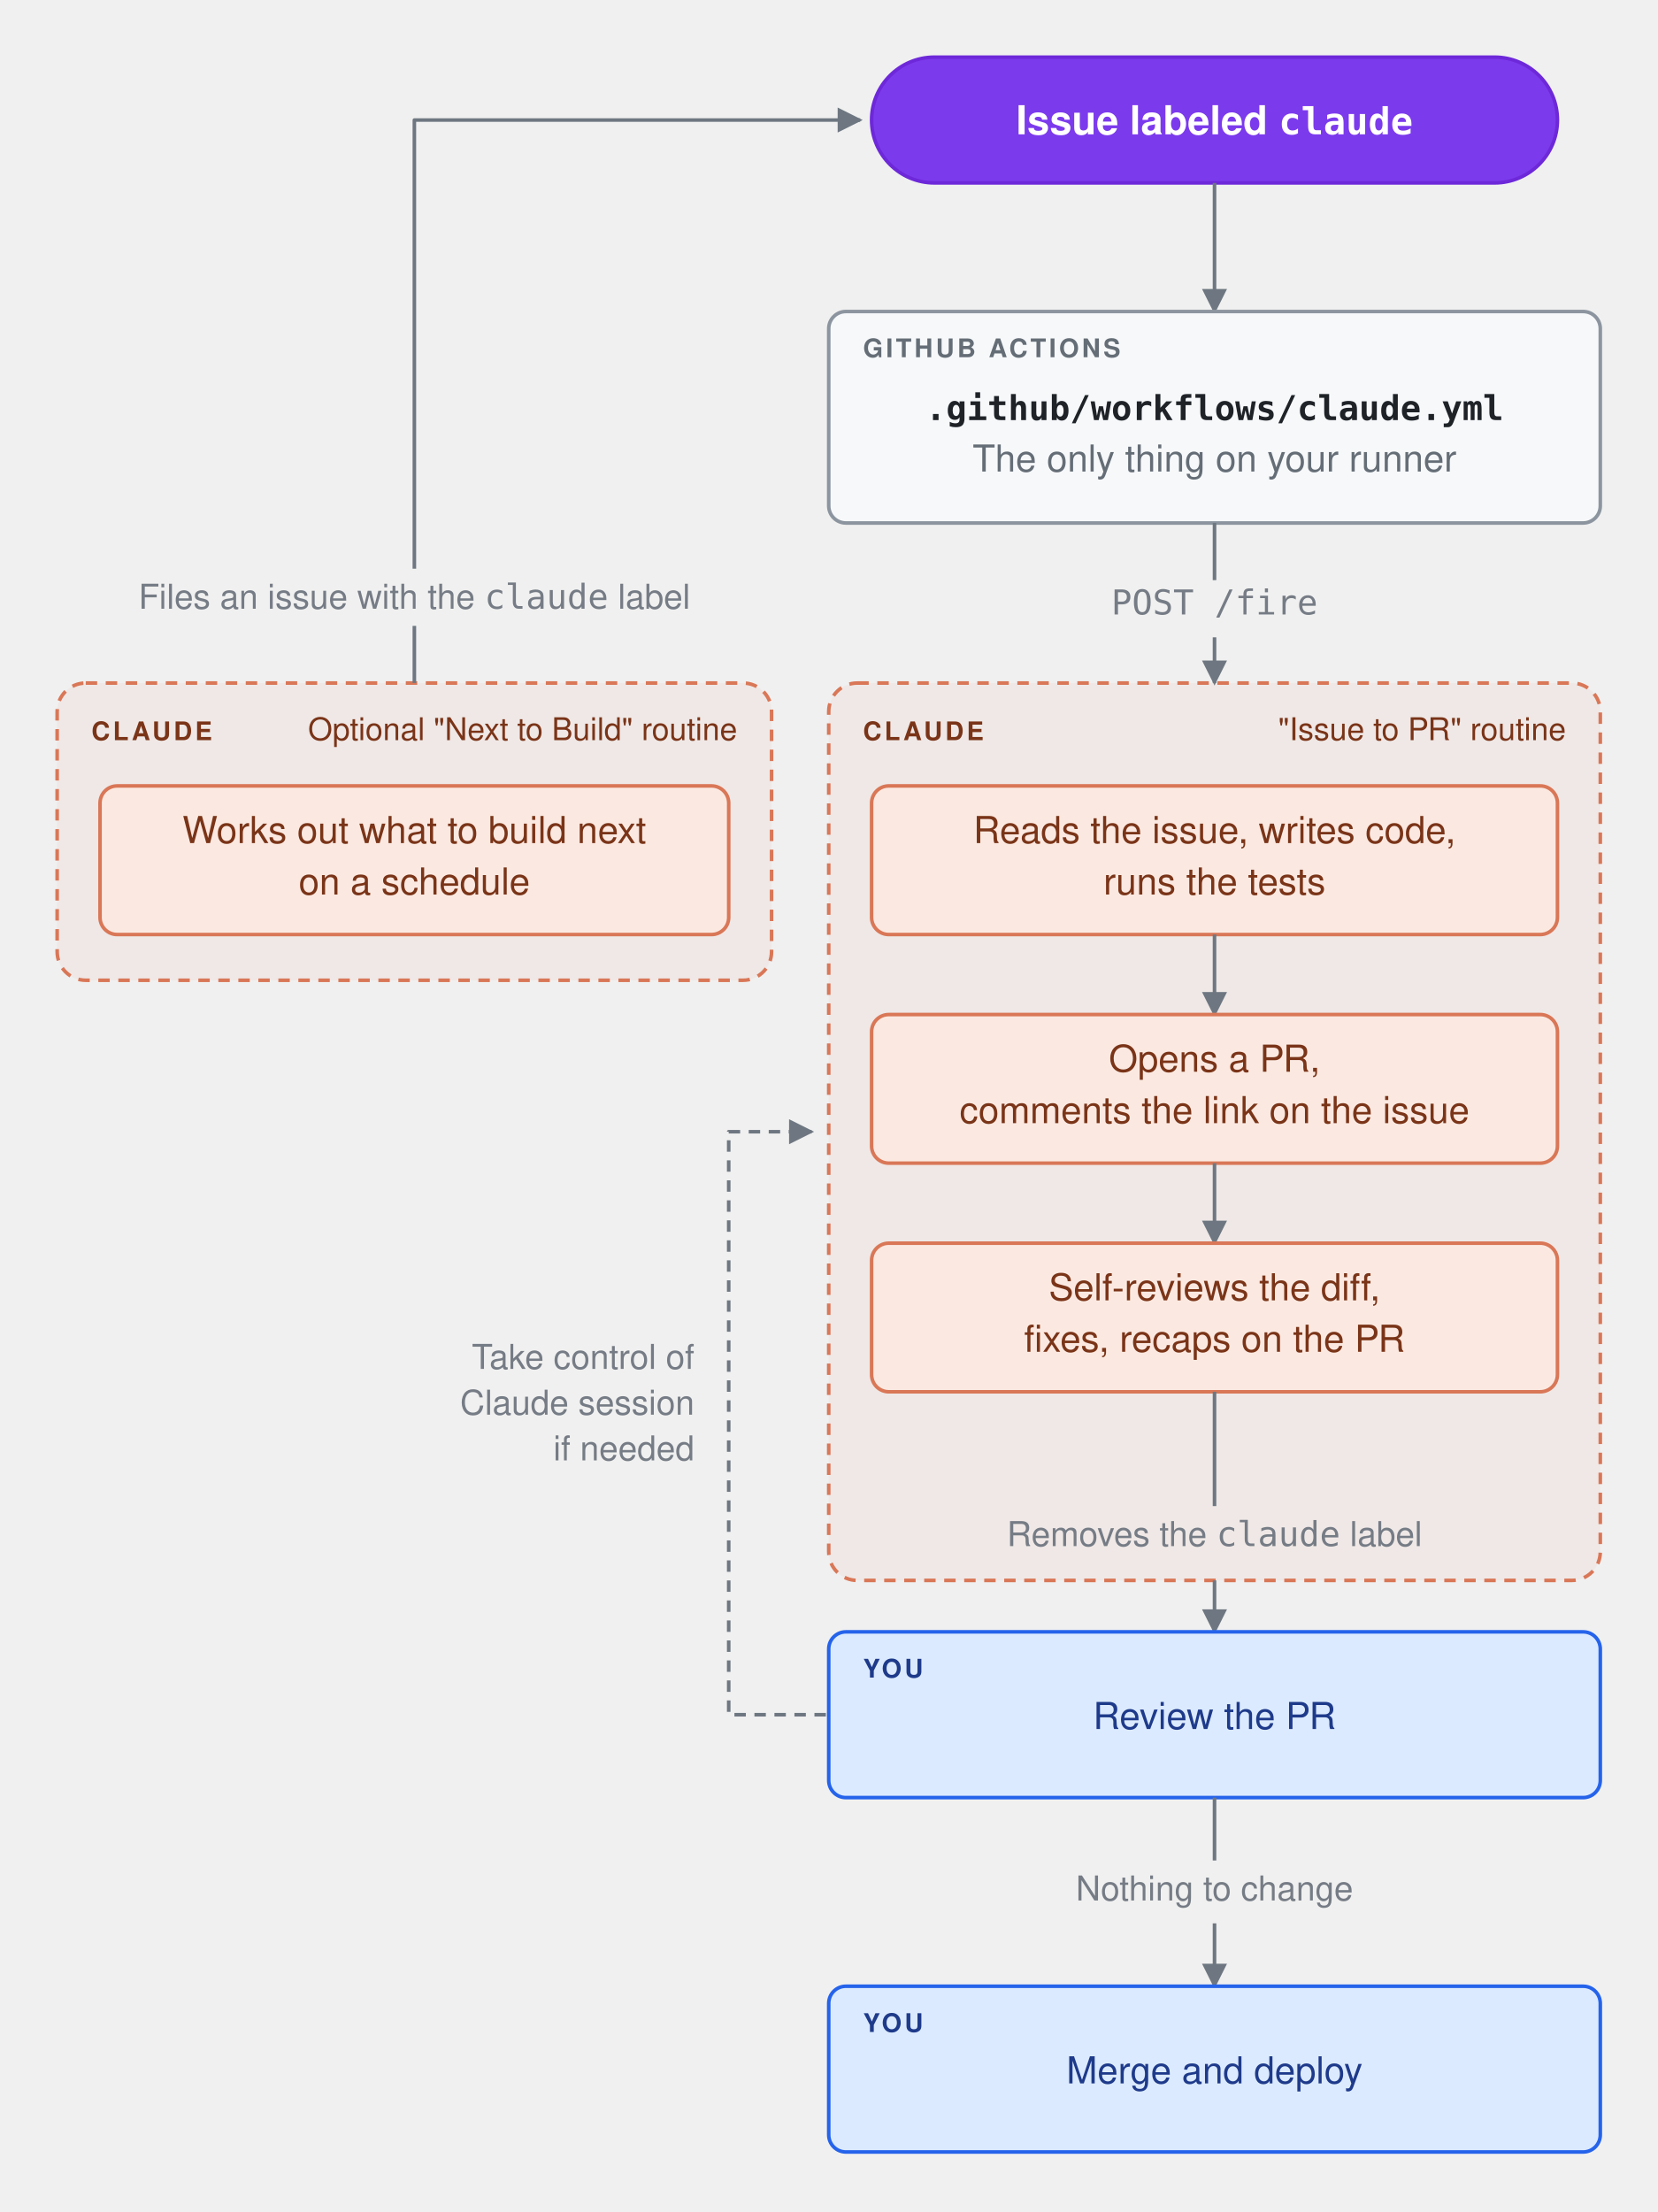
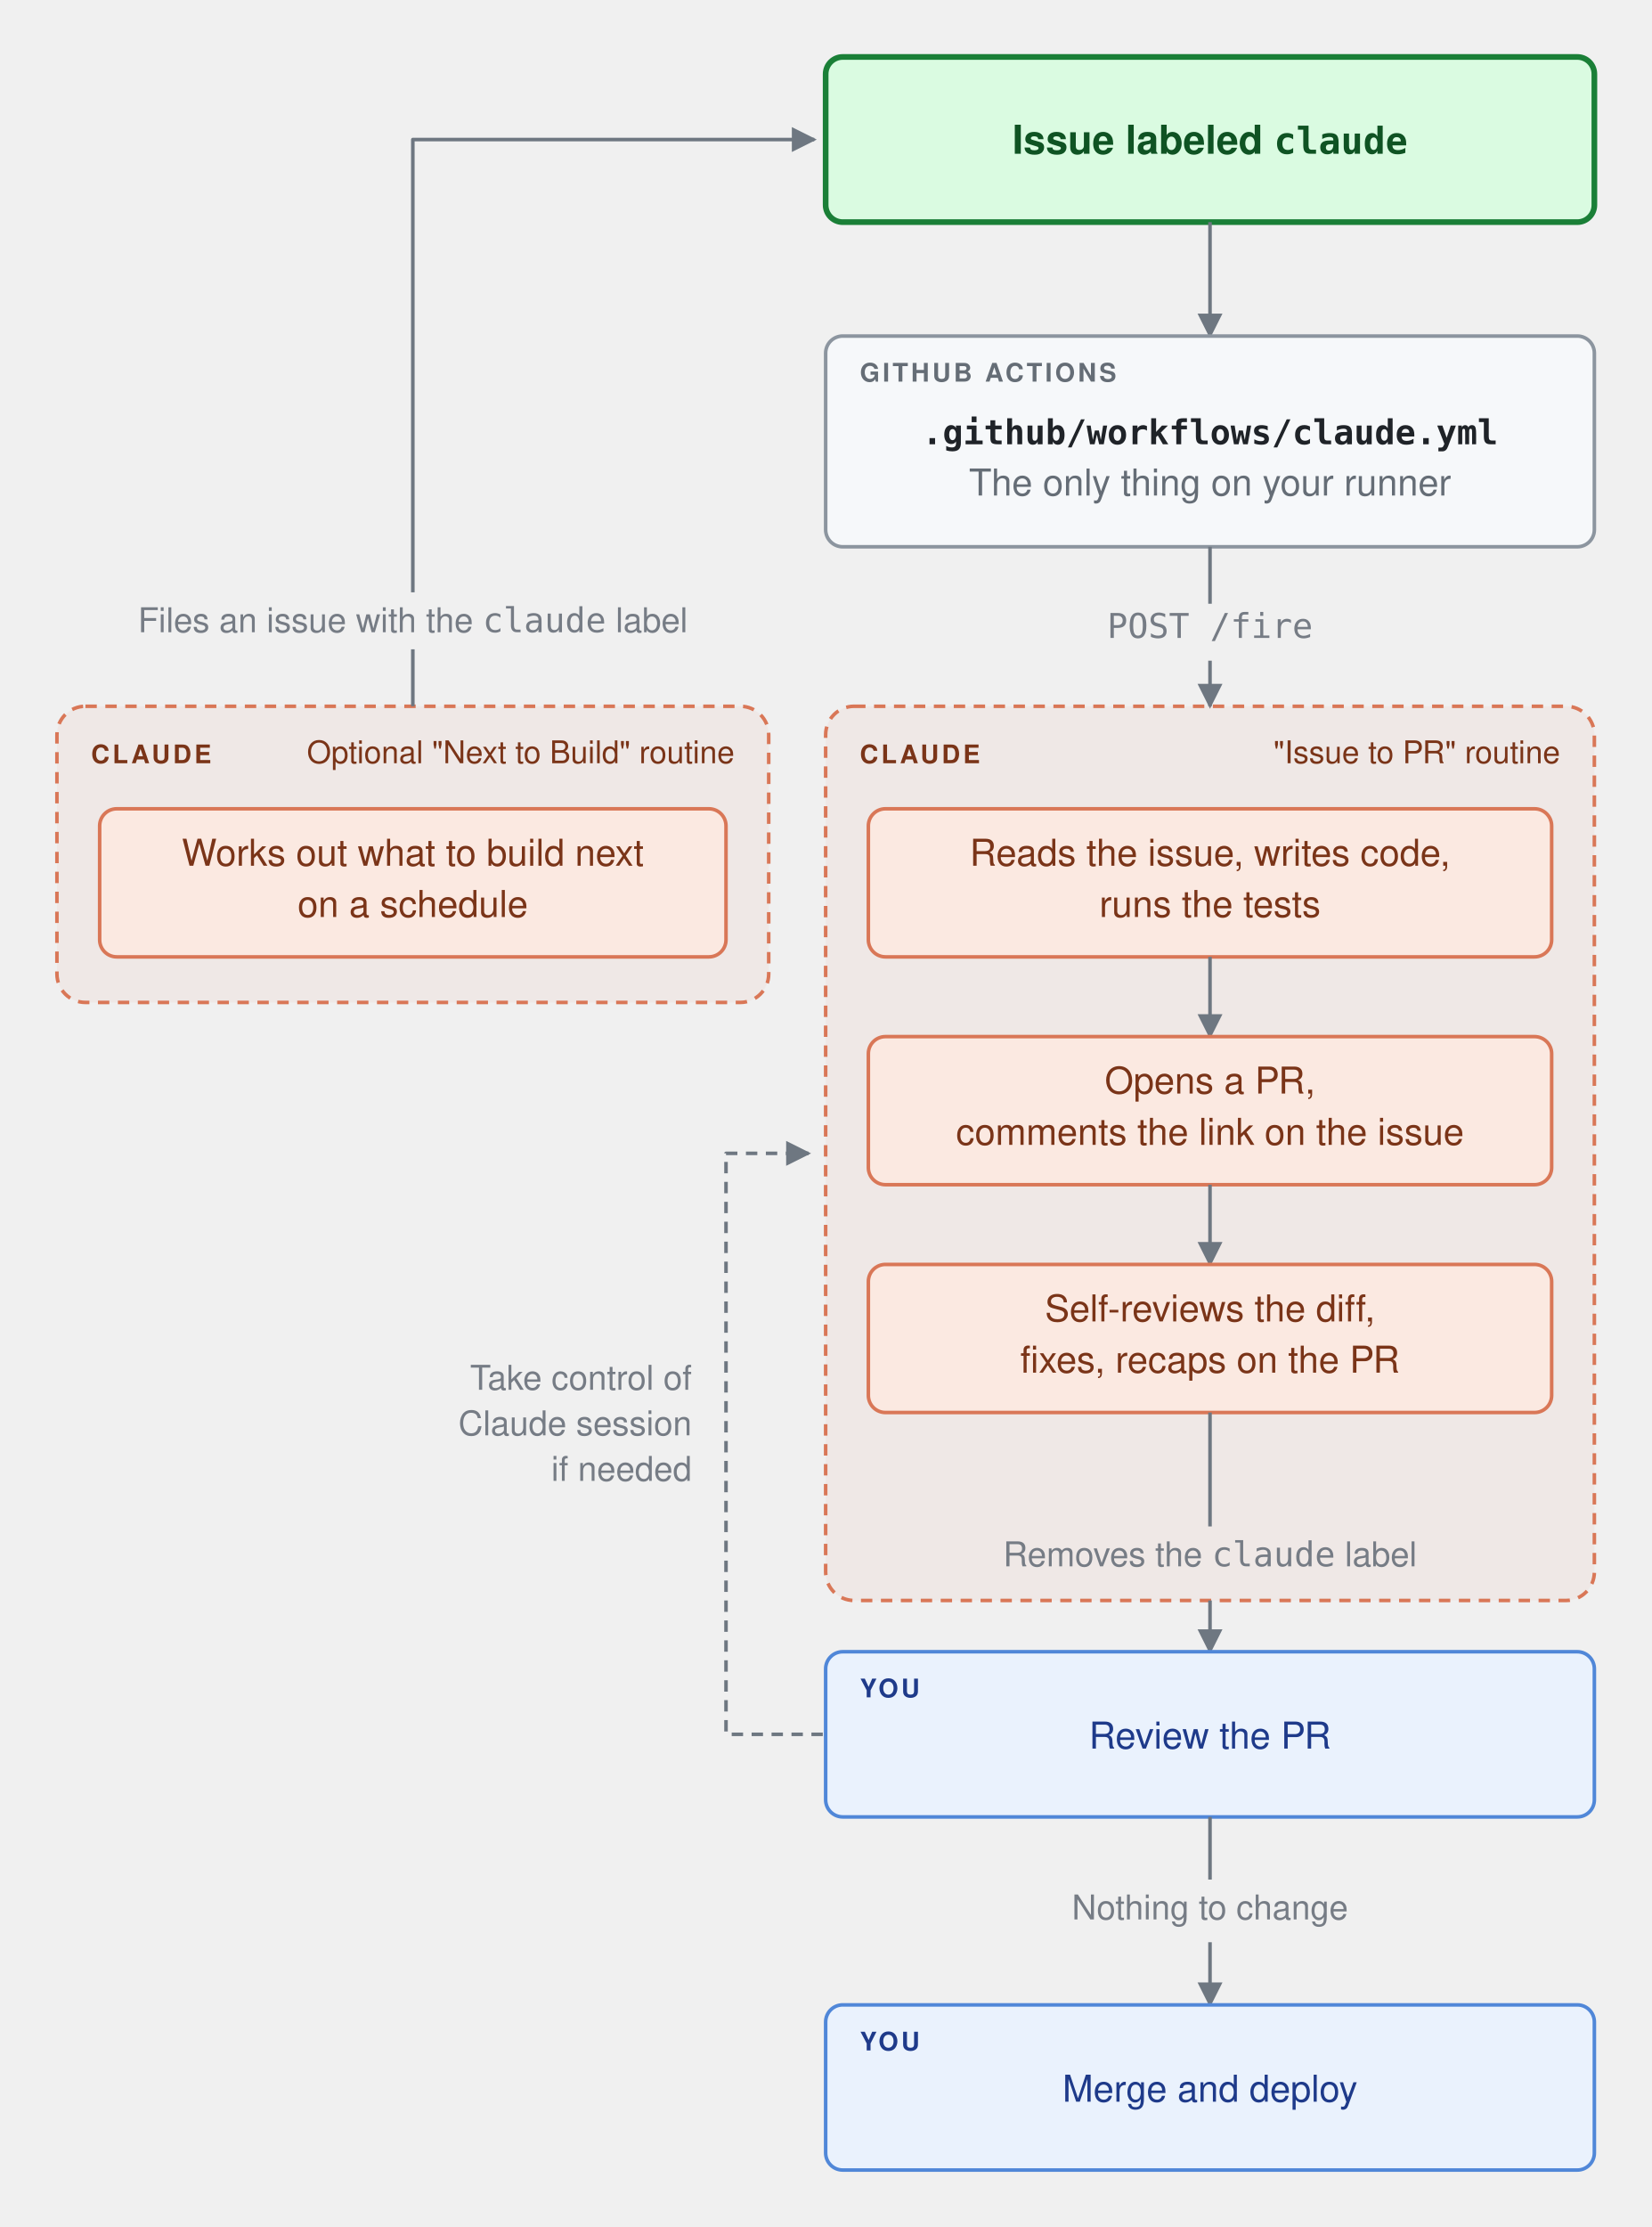
- <svg xmlns="http://www.w3.org/2000/svg" viewBox="0 0 580 774" width="580" height="774" role="img" aria-label="Optionally, the Next to Build routine works out what to build next on a schedule and files an issue with the claude label. An issue labeled claude is the trigger, whether a human, a bot or that routine applies it; a GitHub Actions workflow POSTs /fire; the Issue to PR routine reads the issue, writes code, runs the tests, opens a PR, self-reviews it and removes the label. The human reviews the PR: if nothing needs to change they merge and deploy, otherwise they take control of the Claude session.">
+ <svg xmlns="http://www.w3.org/2000/svg" viewBox="0 0 580 782" width="580" height="782" role="img" aria-label="Optionally, the Next to Build routine works out what to build next on a schedule and files an issue with the claude label. An issue labeled claude is the trigger, whether a human, a bot or that routine applies it; a GitHub Actions workflow POSTs /fire; the Issue to PR routine reads the issue, writes code, runs the tests, opens a PR, self-reviews it and removes the label. The human reviews the PR: if nothing needs to change they merge and deploy, otherwise they take control of the Claude session.">
  <defs>
    <marker id="l-arrow" viewBox="0 0 10 10" refX="9" refY="5" markerWidth="7" markerHeight="7" orient="auto-start-reverse">
      <path d="M0,0 L10,5 L0,10 z" fill="#6e7781" />
    </marker>
  </defs>
  <g font-family="ui-sans-serif, -apple-system, 'Segoe UI', Helvetica, Arial, sans-serif">
-     <rect x="20" y="239" width="250" height="104" rx="10" fill="rgba(217,119,87,0.07)" stroke="#d97757" stroke-width="1.25" stroke-dasharray="4 3" />
-     <text x="32" y="259" font-size="9" font-weight="600" letter-spacing="1" fill="#7a3418">CLAUDE</text>
-     <text x="258" y="259" font-size="11" text-anchor="end" fill="#7a3418">Optional "Next to Build" routine</text>
-     <rect x="35" y="275" width="220" height="52" rx="6" fill="#fbe9e1" stroke="#d97757" stroke-width="1.25" />
-     <text x="145" y="295" font-size="13" text-anchor="middle" fill="#7a3418">Works out what to build next</text>
-     <text x="145" y="313" font-size="13" text-anchor="middle" fill="#7a3418">on a schedule</text>
-     <line x1="145" y1="239" x2="145" y2="219" stroke="#6e7781" stroke-width="1.25" />
-     <text x="145" y="213" font-size="12" text-anchor="middle" fill="#767c85">Files an issue with the <tspan font-family="ui-monospace, SFMono-Regular, Menlo, Consolas, monospace" font-size="12">claude</tspan> label</text>
-     <path d="M145,199 V42 H301" fill="none" stroke="#6e7781" stroke-width="1.25" stroke-linejoin="round" marker-end="url(#l-arrow)" />
-     <rect x="305" y="20" width="240" height="44" rx="22" fill="#7c3aed" stroke="#6d28d9" stroke-width="1.25" />
-     <text x="425" y="47" font-size="14" font-weight="600" text-anchor="middle" fill="#ffffff">Issue labeled <tspan font-family="ui-monospace, SFMono-Regular, Menlo, Consolas, monospace" font-size="13">claude</tspan>
+     <rect x="20" y="248" width="250" height="104" rx="10" fill="rgba(217,119,87,0.07)" stroke="#d97757" stroke-width="1.25" stroke-dasharray="4 3" />
+     <text x="32" y="268" font-size="9" font-weight="600" letter-spacing="1" fill="#7a3418">CLAUDE</text>
+     <text x="258" y="268" font-size="11" text-anchor="end" fill="#7a3418">Optional "Next to Build" routine</text>
+     <rect x="35" y="284" width="220" height="52" rx="6" fill="#fbe9e1" stroke="#d97757" stroke-width="1.25" />
+     <text x="145" y="304" font-size="13" text-anchor="middle" fill="#7a3418">Works out what to build next</text>
+     <text x="145" y="322" font-size="13" text-anchor="middle" fill="#7a3418">on a schedule</text>
+     <line x1="145" y1="248" x2="145" y2="228" stroke="#6e7781" stroke-width="1.25" />
+     <text x="145" y="222" font-size="12" text-anchor="middle" fill="#767c85">Files an issue with the <tspan font-family="ui-monospace, SFMono-Regular, Menlo, Consolas, monospace" font-size="12">claude</tspan> label</text>
+     <path d="M145,208 V49 H286" fill="none" stroke="#6e7781" stroke-width="1.25" stroke-linejoin="round" marker-end="url(#l-arrow)" />
+     <rect x="290" y="20" width="270" height="58" rx="6" fill="#dafbe1" stroke="#1a7f37" stroke-width="2" />
+     <text x="425" y="54" font-size="14" font-weight="600" text-anchor="middle" fill="#0f5323">Issue labeled <tspan font-family="ui-monospace, SFMono-Regular, Menlo, Consolas, monospace" font-size="13">claude</tspan>
    </text>
-     <line x1="425" y1="64" x2="425" y2="109" stroke="#6e7781" stroke-width="1.25" marker-end="url(#l-arrow)" />
-     <rect x="290" y="109" width="270" height="74" rx="6" fill="#f6f8fa" stroke="#8c959f" stroke-width="1.25" />
-     <text x="302" y="125" font-size="9" font-weight="600" letter-spacing="1" fill="#656d76">GITHUB ACTIONS</text>
-     <text x="425" y="147" font-size="12" font-weight="600" text-anchor="middle" font-family="ui-monospace, SFMono-Regular, Menlo, Consolas, monospace" fill="#1f2328">.github/workflows/claude.yml</text>
-     <text x="425" y="165" font-size="13" text-anchor="middle" fill="#656d76">The only thing on your runner</text>
-     <line x1="425" y1="183" x2="425" y2="203" stroke="#6e7781" stroke-width="1.25" />
-     <text x="425" y="215" font-size="12" text-anchor="middle" font-family="ui-monospace, SFMono-Regular, Menlo, Consolas, monospace" fill="#767c85">POST /fire</text>
-     <line x1="425" y1="223" x2="425" y2="239" stroke="#6e7781" stroke-width="1.25" marker-end="url(#l-arrow)" />
-     <rect x="290" y="239" width="270" height="314" rx="10" fill="rgba(217,119,87,0.07)" stroke="#d97757" stroke-width="1.25" stroke-dasharray="4 3" />
-     <text x="302" y="259" font-size="9" font-weight="600" letter-spacing="1" fill="#7a3418">CLAUDE</text>
-     <text x="548" y="259" font-size="11" text-anchor="end" fill="#7a3418">"Issue to PR" routine</text>
-     <rect x="305" y="275" width="240" height="52" rx="6" fill="#fbe9e1" stroke="#d97757" stroke-width="1.25" />
-     <text x="425" y="295" font-size="13" text-anchor="middle" fill="#7a3418">Reads the issue, writes code,</text>
-     <text x="425" y="313" font-size="13" text-anchor="middle" fill="#7a3418">runs the tests</text>
-     <line x1="425" y1="327" x2="425" y2="355" stroke="#6e7781" stroke-width="1.25" marker-end="url(#l-arrow)" />
-     <rect x="305" y="355" width="240" height="52" rx="6" fill="#fbe9e1" stroke="#d97757" stroke-width="1.25" />
-     <text x="425" y="375" font-size="13" text-anchor="middle" fill="#7a3418">Opens a PR,</text>
-     <text x="425" y="393" font-size="13" text-anchor="middle" fill="#7a3418">comments the link on the issue</text>
-     <line x1="425" y1="407" x2="425" y2="435" stroke="#6e7781" stroke-width="1.25" marker-end="url(#l-arrow)" />
-     <rect x="305" y="435" width="240" height="52" rx="6" fill="#fbe9e1" stroke="#d97757" stroke-width="1.25" />
-     <text x="425" y="455" font-size="13" text-anchor="middle" fill="#7a3418">Self-reviews the diff,</text>
-     <text x="425" y="473" font-size="13" text-anchor="middle" fill="#7a3418">fixes, recaps on the PR</text>
-     <line x1="425" y1="487" x2="425" y2="527" stroke="#6e7781" stroke-width="1.25" />
-     <text x="425" y="541" font-size="12" text-anchor="middle" fill="#767c85">Removes the <tspan font-family="ui-monospace, SFMono-Regular, Menlo, Consolas, monospace" font-size="12">claude</tspan> label</text>
-     <line x1="425" y1="553" x2="425" y2="571" stroke="#6e7781" stroke-width="1.25" marker-end="url(#l-arrow)" />
-     <rect x="290" y="571" width="270" height="58" rx="6" fill="#dbeafe" stroke="#2563eb" stroke-width="1.25" />
-     <text x="302" y="587" font-size="9" font-weight="600" letter-spacing="1" fill="#1e3a8a">YOU</text>
-     <text x="425" y="605" font-size="13" text-anchor="middle" fill="#1e3a8a">Review the PR</text>
-     <line x1="425" y1="629" x2="425" y2="651" stroke="#6e7781" stroke-width="1.25" />
-     <text x="425" y="665" font-size="12" text-anchor="middle" fill="#767c85">Nothing to change</text>
-     <line x1="425" y1="673" x2="425" y2="695" stroke="#6e7781" stroke-width="1.25" marker-end="url(#l-arrow)" />
-     <rect x="290" y="695" width="270" height="58" rx="6" fill="#dbeafe" stroke="#2563eb" stroke-width="1.25" />
-     <text x="302" y="711" font-size="9" font-weight="600" letter-spacing="1" fill="#1e3a8a">YOU</text>
-     <text x="425" y="729" font-size="13" text-anchor="middle" fill="#1e3a8a">Merge and deploy</text>
-     <path d="M289,600 H255 V396 H284" fill="none" stroke="#6e7781" stroke-width="1.25" stroke-dasharray="4 3" stroke-linejoin="round" marker-end="url(#l-arrow)" />
-     <text x="243" y="479" font-size="12" text-anchor="end" fill="#767c85">Take control of</text>
-     <text x="243" y="495" font-size="12" text-anchor="end" fill="#767c85">Claude session</text>
-     <text x="243" y="511" font-size="12" text-anchor="end" fill="#767c85">if needed</text>
+     <line x1="425" y1="78" x2="425" y2="118" stroke="#6e7781" stroke-width="1.25" marker-end="url(#l-arrow)" />
+     <rect x="290" y="118" width="270" height="74" rx="6" fill="#f6f8fa" stroke="#8c959f" stroke-width="1.25" />
+     <text x="302" y="134" font-size="9" font-weight="600" letter-spacing="1" fill="#656d76">GITHUB ACTIONS</text>
+     <text x="425" y="156" font-size="12" font-weight="600" text-anchor="middle" font-family="ui-monospace, SFMono-Regular, Menlo, Consolas, monospace" fill="#1f2328">.github/workflows/claude.yml</text>
+     <text x="425" y="174" font-size="13" text-anchor="middle" fill="#656d76">The only thing on your runner</text>
+     <line x1="425" y1="192" x2="425" y2="212" stroke="#6e7781" stroke-width="1.25" />
+     <text x="425" y="224" font-size="12" text-anchor="middle" font-family="ui-monospace, SFMono-Regular, Menlo, Consolas, monospace" fill="#767c85">POST /fire</text>
+     <line x1="425" y1="232" x2="425" y2="248" stroke="#6e7781" stroke-width="1.25" marker-end="url(#l-arrow)" />
+     <rect x="290" y="248" width="270" height="314" rx="10" fill="rgba(217,119,87,0.07)" stroke="#d97757" stroke-width="1.25" stroke-dasharray="4 3" />
+     <text x="302" y="268" font-size="9" font-weight="600" letter-spacing="1" fill="#7a3418">CLAUDE</text>
+     <text x="548" y="268" font-size="11" text-anchor="end" fill="#7a3418">"Issue to PR" routine</text>
+     <rect x="305" y="284" width="240" height="52" rx="6" fill="#fbe9e1" stroke="#d97757" stroke-width="1.25" />
+     <text x="425" y="304" font-size="13" text-anchor="middle" fill="#7a3418">Reads the issue, writes code,</text>
+     <text x="425" y="322" font-size="13" text-anchor="middle" fill="#7a3418">runs the tests</text>
+     <line x1="425" y1="336" x2="425" y2="364" stroke="#6e7781" stroke-width="1.25" marker-end="url(#l-arrow)" />
+     <rect x="305" y="364" width="240" height="52" rx="6" fill="#fbe9e1" stroke="#d97757" stroke-width="1.25" />
+     <text x="425" y="384" font-size="13" text-anchor="middle" fill="#7a3418">Opens a PR,</text>
+     <text x="425" y="402" font-size="13" text-anchor="middle" fill="#7a3418">comments the link on the issue</text>
+     <line x1="425" y1="416" x2="425" y2="444" stroke="#6e7781" stroke-width="1.25" marker-end="url(#l-arrow)" />
+     <rect x="305" y="444" width="240" height="52" rx="6" fill="#fbe9e1" stroke="#d97757" stroke-width="1.25" />
+     <text x="425" y="464" font-size="13" text-anchor="middle" fill="#7a3418">Self-reviews the diff,</text>
+     <text x="425" y="482" font-size="13" text-anchor="middle" fill="#7a3418">fixes, recaps on the PR</text>
+     <line x1="425" y1="496" x2="425" y2="536" stroke="#6e7781" stroke-width="1.25" />
+     <text x="425" y="550" font-size="12" text-anchor="middle" fill="#767c85">Removes the <tspan font-family="ui-monospace, SFMono-Regular, Menlo, Consolas, monospace" font-size="12">claude</tspan> label</text>
+     <line x1="425" y1="562" x2="425" y2="580" stroke="#6e7781" stroke-width="1.25" marker-end="url(#l-arrow)" />
+     <rect x="290" y="580" width="270" height="58" rx="6" fill="#eaf2fd" stroke="#5087d8" stroke-width="1.25" />
+     <text x="302" y="596" font-size="9" font-weight="600" letter-spacing="1" fill="#1e3a8a">YOU</text>
+     <text x="425" y="614" font-size="13" text-anchor="middle" fill="#1e3a8a">Review the PR</text>
+     <line x1="425" y1="638" x2="425" y2="660" stroke="#6e7781" stroke-width="1.25" />
+     <text x="425" y="674" font-size="12" text-anchor="middle" fill="#767c85">Nothing to change</text>
+     <line x1="425" y1="682" x2="425" y2="704" stroke="#6e7781" stroke-width="1.25" marker-end="url(#l-arrow)" />
+     <rect x="290" y="704" width="270" height="58" rx="6" fill="#eaf2fd" stroke="#5087d8" stroke-width="1.25" />
+     <text x="302" y="720" font-size="9" font-weight="600" letter-spacing="1" fill="#1e3a8a">YOU</text>
+     <text x="425" y="738" font-size="13" text-anchor="middle" fill="#1e3a8a">Merge and deploy</text>
+     <path d="M289,609 H255 V405 H284" fill="none" stroke="#6e7781" stroke-width="1.25" stroke-dasharray="4 3" stroke-linejoin="round" marker-end="url(#l-arrow)" />
+     <text x="243" y="488" font-size="12" text-anchor="end" fill="#767c85">Take control of</text>
+     <text x="243" y="504" font-size="12" text-anchor="end" fill="#767c85">Claude session</text>
+     <text x="243" y="520" font-size="12" text-anchor="end" fill="#767c85">if needed</text>
  </g>
</svg>
